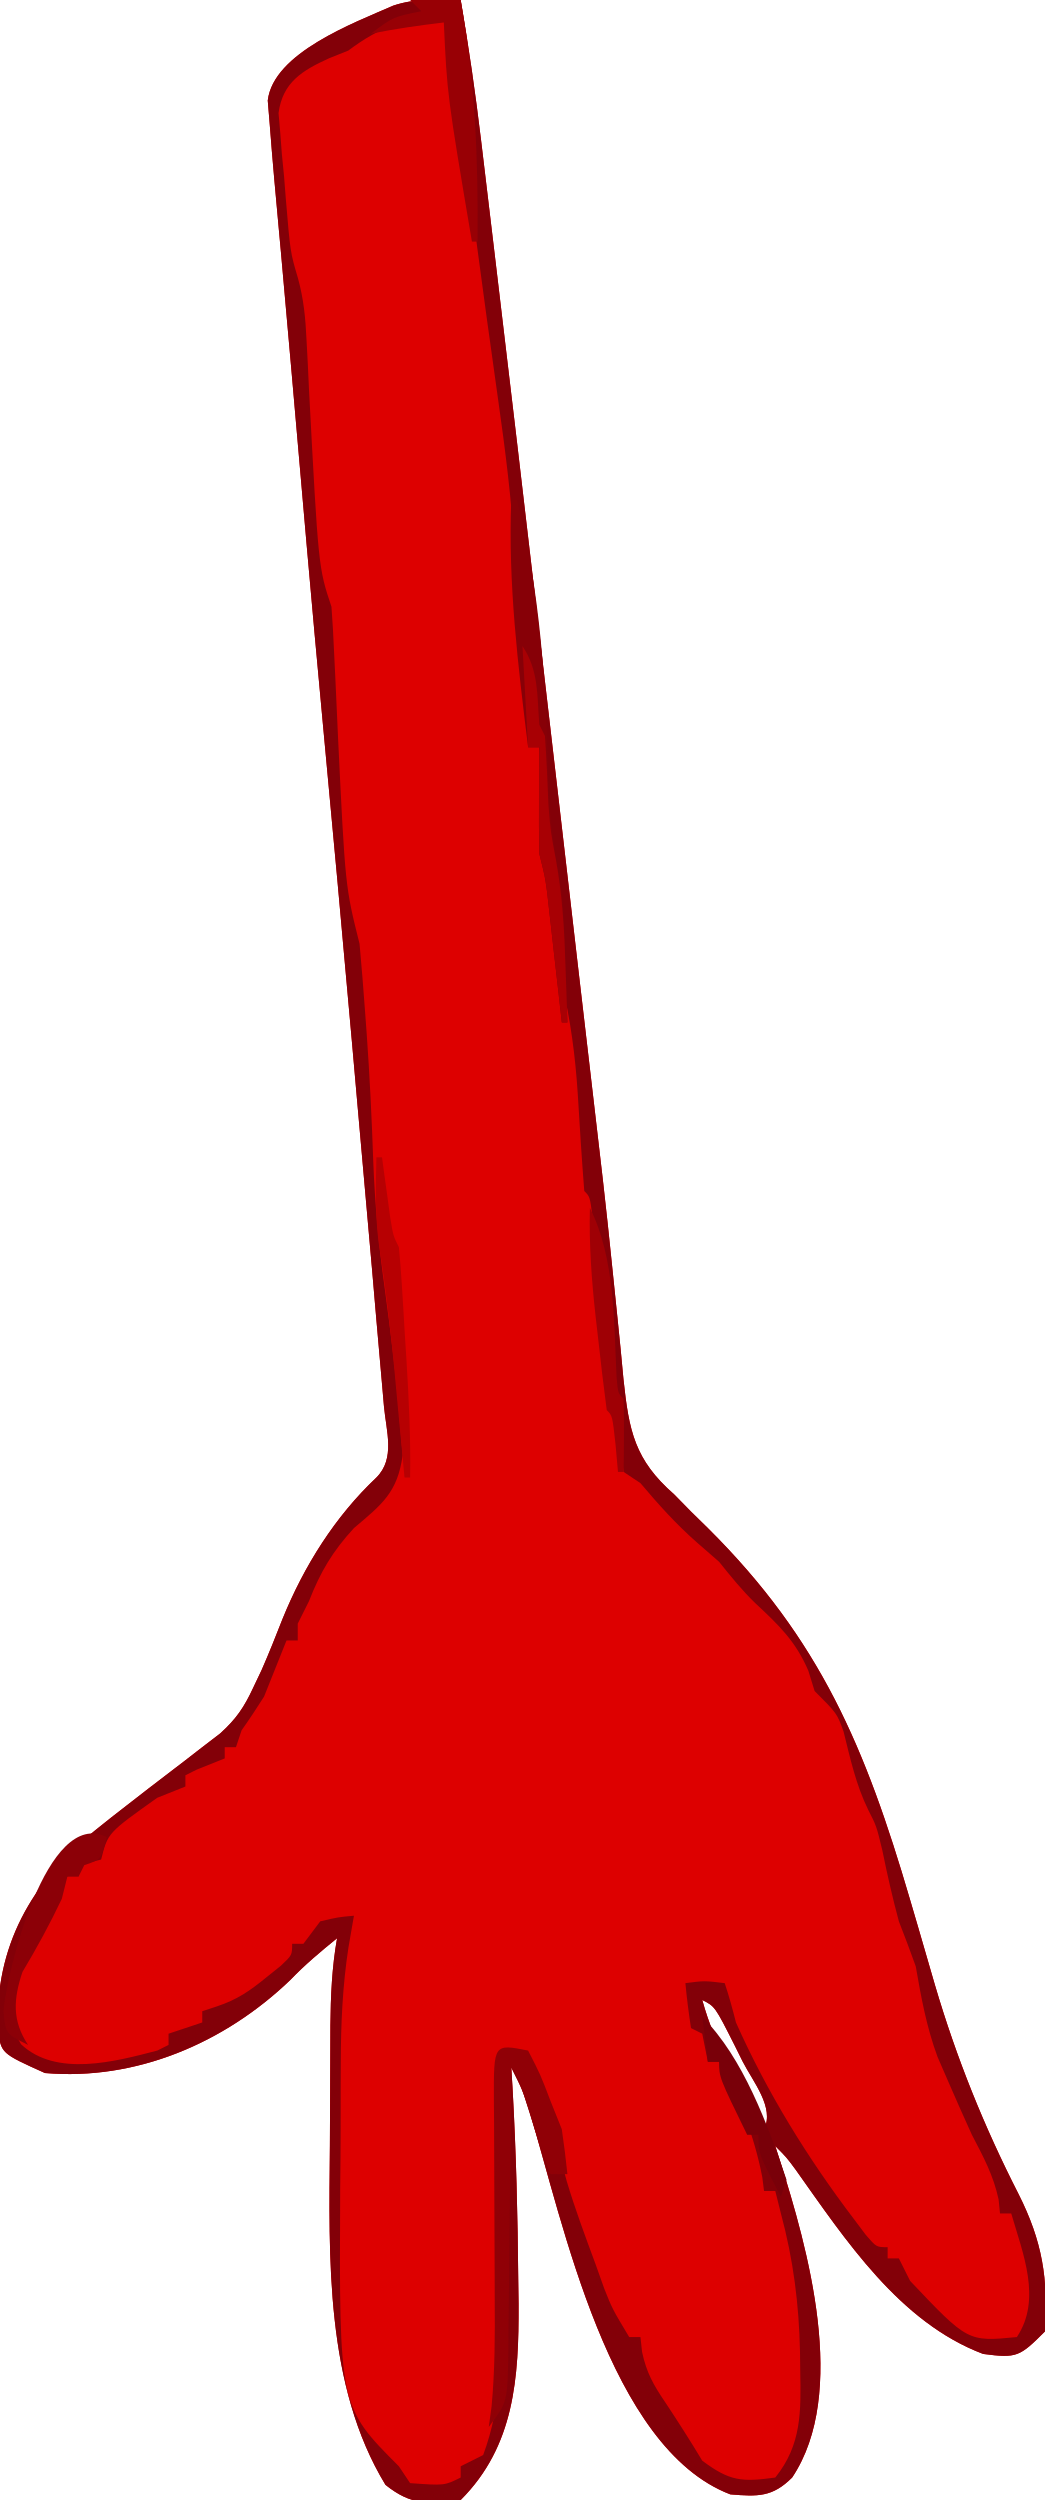
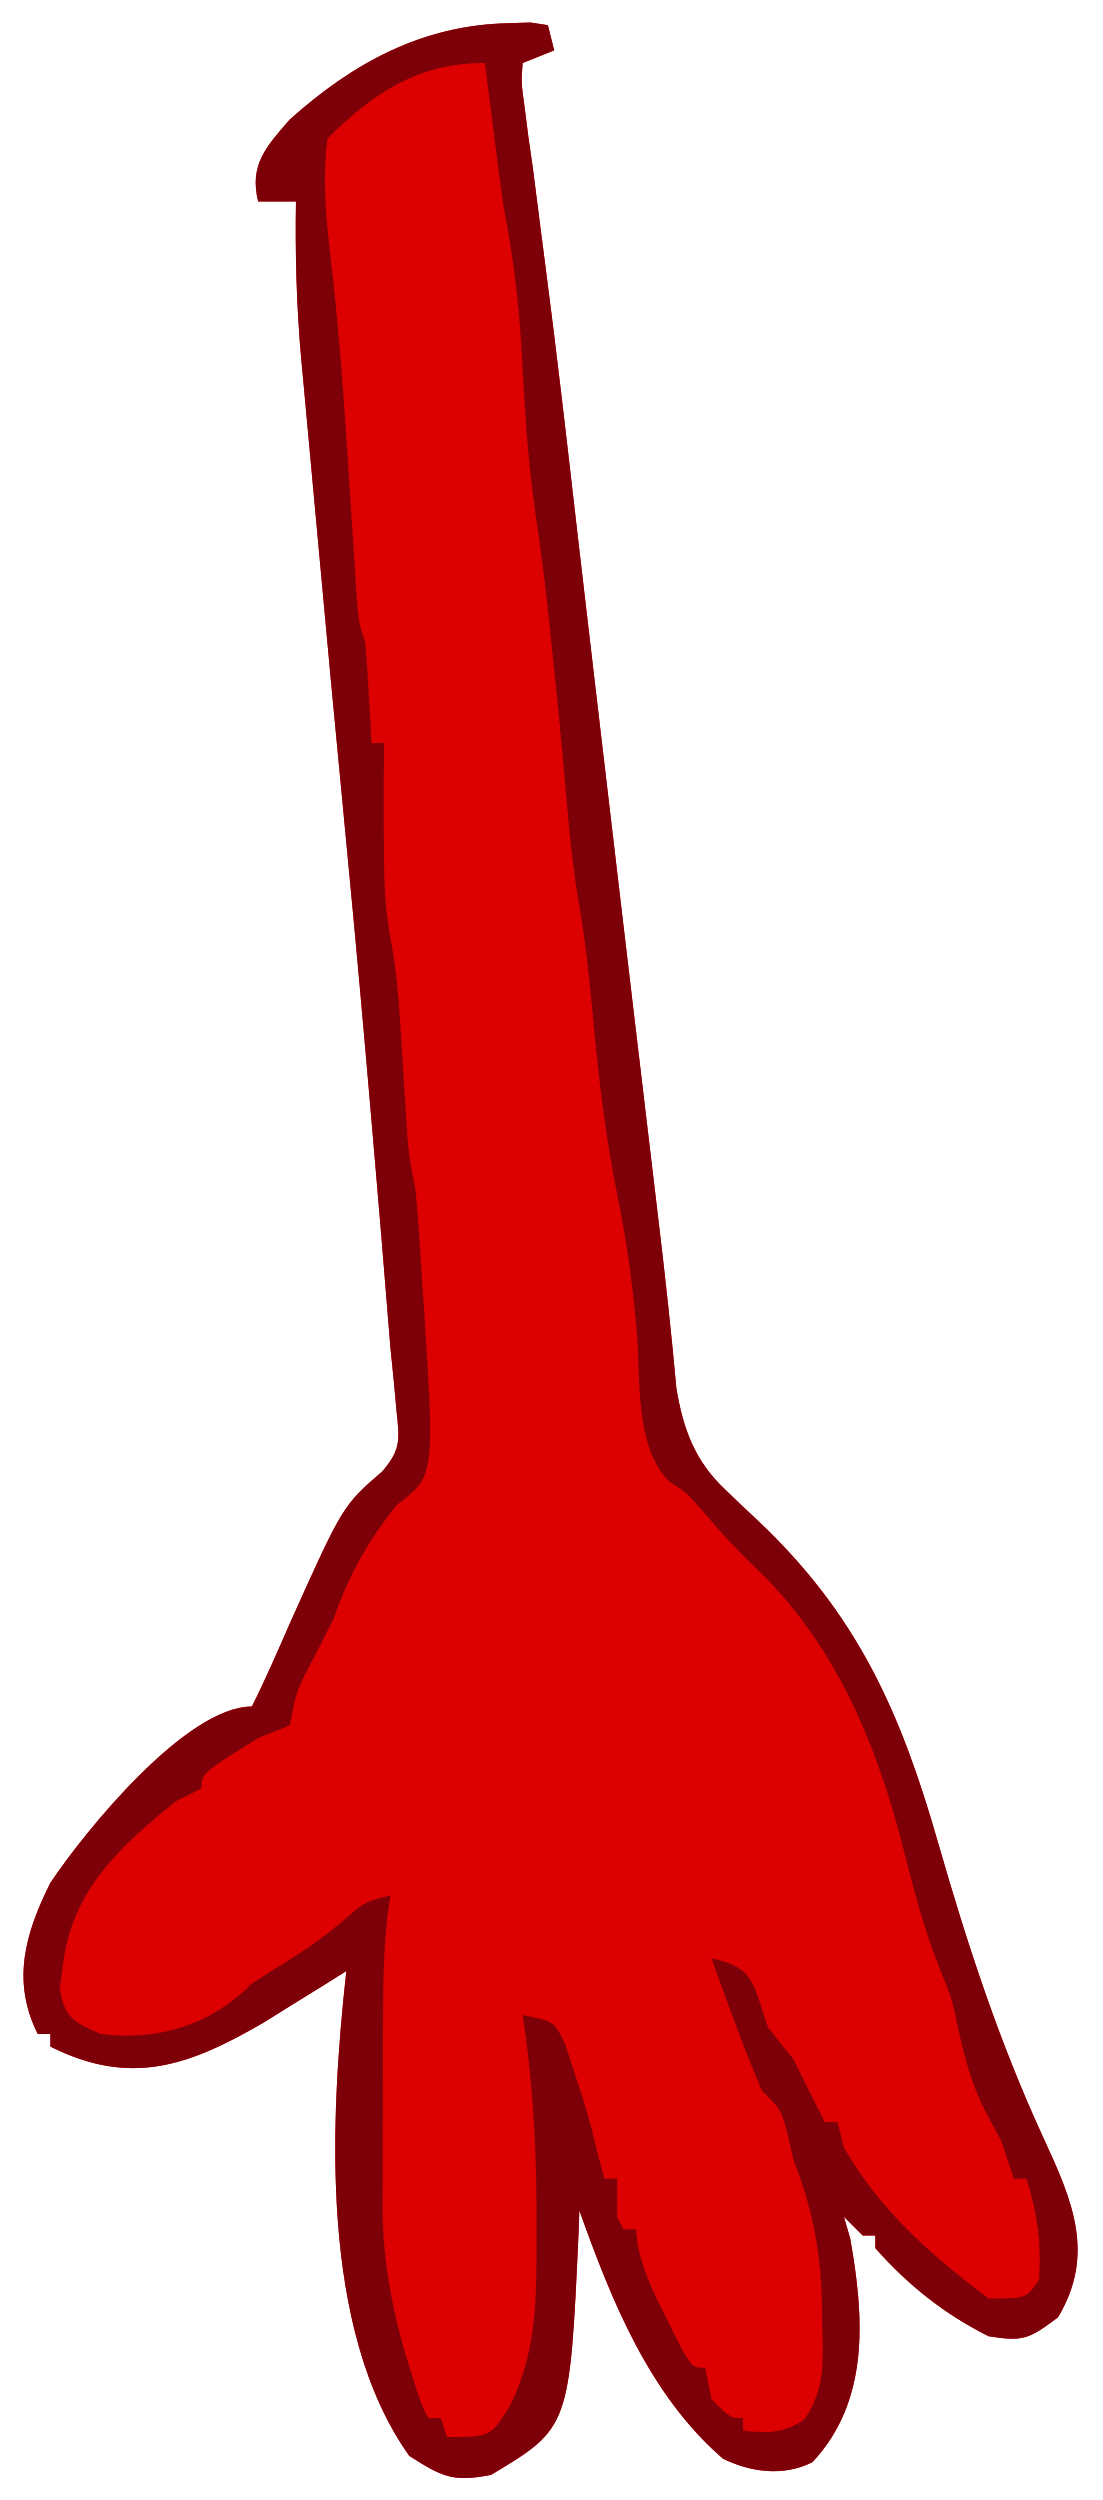
- <svg xmlns="http://www.w3.org/2000/svg" viewBox="0 0 186 445">
-   <path d="M0 0 C1.44 8.33 2.64 16.65 3.64 25.04 C3.79 26.34 3.95 27.64 4.11 28.97 C4.64 33.38 5.16 37.78 5.69 42.19 C5.87 43.74 6.06 45.29 6.25 46.89 C11.33 89.35 16.24 131.83 21.15 174.31 C21.92 180.91 22.69 187.51 23.46 194.11 C24.71 204.68 25.95 215.26 27.01 225.85 C27.31 228.86 27.62 231.87 27.94 234.88 C28.31 238.43 28.66 241.99 28.98 245.54 C29.96 254.72 30.96 259.84 38 266 C39.01 267.03 40.02 268.06 41.06 269.12 C42.03 270.07 43 271.02 44 272 C64.07 291.94 72.08 311.17 79.96 338.04 C80.46 339.71 80.95 341.39 81.45 343.11 C82.44 346.5 83.43 349.9 84.41 353.3 C88.25 366.33 93.14 378.47 99.31 390.56 C103.54 398.96 104.61 405.61 104 415 C99.5 419.5 99 419.8 93 419 C78.12 413.39 68.48 398.68 59.63 386.21 C58 384 58 384 56 382 C56.27 382.82 56.53 383.64 56.8 384.49 C61.78 400.21 69.06 425.92 59 441 C55.49 444.51 52.89 444.4 48 444 C26.36 435.74 18.25 395.54 12.26 375.88 C11 372 11 372 9 368 C9.07 369.13 9.14 370.27 9.22 371.43 C9.87 382.93 10.16 394.42 10.25 405.94 C10.27 407.31 10.29 408.68 10.31 410.1 C10.36 423.2 9.62 435.38 0 445 C-5.76 445.75 -8.75 446 -13.38 442.31 C-24.12 424.65 -23.46 401.89 -23.28 381.88 C-23.25 378.21 -23.24 374.55 -23.23 370.88 C-23.23 368.53 -23.21 366.18 -23.2 363.83 C-23.2 363.29 -23.2 363.29 -23.19 360.54 C-23.14 355.27 -22.92 350.19 -22 345 C-24.91 347.37 -27.72 349.71 -30.32 352.43 C-42.06 363.7 -57.83 370.4 -74 369 C-81.81 365.49 -81.81 365.49 -82.34 361.33 C-83 346.66 -76.39 334.85 -65 325.75 C-64.05 324.99 -63.09 324.22 -62.11 323.44 C-57.78 320.05 -53.42 316.69 -49.04 313.36 C-48.04 312.58 -47.03 311.8 -46 311 C-45.47 310.6 -45.47 310.6 -42.8 308.55 C-39.93 305.94 -38.57 303.93 -36.94 300.44 C-36.44 299.38 -35.94 298.33 -35.42 297.24 C-34.1 294.23 -32.89 291.19 -31.69 288.12 C-27.86 278.72 -22.39 269.98 -15 263 C-11.6 259.6 -13.25 254.78 -13.66 250.28 C-13.76 249.13 -13.86 247.99 -13.96 246.82 C-14.29 242.88 -14.65 238.94 -15 235 C-15.26 232.05 -15.51 229.1 -15.76 226.15 C-16.62 216.29 -17.5 206.42 -18.38 196.56 C-18.69 193 -19.01 189.44 -19.32 185.88 C-21.03 166.69 -22.77 147.49 -24.58 128.31 C-26.53 107.51 -28.32 86.71 -30.13 65.9 C-30.74 58.95 -31.36 52.01 -31.98 45.06 C-32.13 43.48 -32.27 41.9 -32.42 40.27 C-32.67 37.45 -32.93 34.63 -33.19 31.8 C-33.48 28.54 -33.75 25.27 -34 22 C-34.11 20.64 -34.22 19.29 -34.34 17.89 C-33.34 9.4 -19.04 4.1 -12 1 C-7.96 -0.35 -4.23 -0.06 0 0 Z M43 356 C45.34 364.47 49.52 371.53 54 379 C55.92 375.16 52.03 370.55 50.19 366.94 C49.72 366 49.26 365.06 48.78 364.1 C45.26 357.13 45.26 357.13 43 356 Z " fill="#DD0000" transform="translate(82,0)" />
-   <path d="M0 0 C1.44 8.33 2.64 16.65 3.64 25.04 C3.79 26.34 3.95 27.64 4.11 28.97 C4.64 33.38 5.16 37.78 5.69 42.19 C5.87 43.74 6.06 45.29 6.25 46.89 C11.33 89.35 16.24 131.83 21.15 174.31 C21.92 180.91 22.69 187.51 23.46 194.11 C24.71 204.68 25.95 215.26 27.01 225.85 C27.31 228.86 27.62 231.87 27.94 234.88 C28.31 238.43 28.66 241.99 28.98 245.54 C29.96 254.72 30.96 259.84 38 266 C39.01 267.03 40.02 268.06 41.06 269.12 C42.03 270.07 43 271.02 44 272 C64.07 291.94 72.08 311.17 79.96 338.04 C80.46 339.71 80.95 341.39 81.45 343.11 C82.44 346.5 83.43 349.9 84.41 353.3 C88.25 366.33 93.14 378.47 99.31 390.56 C103.54 398.96 104.61 405.61 104 415 C99.5 419.5 99 419.8 93 419 C78.12 413.39 68.48 398.68 59.63 386.21 C58 384 58 384 56 382 C56.27 382.82 56.53 383.64 56.8 384.49 C61.78 400.21 69.06 425.92 59 441 C55.49 444.51 52.89 444.4 48 444 C26.36 435.74 18.25 395.54 12.26 375.88 C11 372 11 372 9 368 C9.07 369.13 9.14 370.27 9.22 371.43 C9.87 382.93 10.16 394.42 10.25 405.94 C10.27 407.31 10.29 408.68 10.31 410.1 C10.36 423.2 9.62 435.38 0 445 C-5.76 445.75 -8.75 446 -13.38 442.31 C-24.12 424.65 -23.46 401.89 -23.28 381.88 C-23.25 378.21 -23.24 374.55 -23.23 370.88 C-23.23 368.53 -23.21 366.18 -23.2 363.83 C-23.2 363.29 -23.2 363.29 -23.19 360.54 C-23.14 355.27 -22.92 350.19 -22 345 C-24.91 347.37 -27.72 349.71 -30.32 352.43 C-42.06 363.7 -57.83 370.4 -74 369 C-81.81 365.49 -81.81 365.49 -82.34 361.33 C-83 346.66 -76.39 334.85 -65 325.75 C-64.05 324.99 -63.09 324.22 -62.11 323.44 C-57.78 320.05 -53.42 316.69 -49.04 313.36 C-48.04 312.58 -47.03 311.8 -46 311 C-45.47 310.6 -45.47 310.6 -42.8 308.55 C-39.93 305.94 -38.57 303.93 -36.94 300.44 C-36.44 299.38 -35.94 298.33 -35.42 297.24 C-34.1 294.23 -32.89 291.19 -31.69 288.12 C-27.86 278.72 -22.39 269.98 -15 263 C-11.6 259.6 -13.25 254.78 -13.66 250.28 C-13.76 249.13 -13.86 247.99 -13.96 246.82 C-14.29 242.88 -14.65 238.94 -15 235 C-15.26 232.05 -15.51 229.1 -15.76 226.15 C-16.62 216.29 -17.5 206.42 -18.38 196.56 C-18.69 193 -19.01 189.44 -19.32 185.88 C-21.03 166.69 -22.77 147.49 -24.58 128.31 C-26.53 107.51 -28.32 86.71 -30.13 65.9 C-30.74 58.95 -31.36 52.01 -31.98 45.06 C-32.13 43.48 -32.27 41.9 -32.42 40.27 C-32.67 37.45 -32.93 34.63 -33.19 31.8 C-33.48 28.54 -33.75 25.27 -34 22 C-34.11 20.64 -34.22 19.29 -34.34 17.89 C-33.34 9.4 -19.04 4.1 -12 1 C-7.96 -0.35 -4.23 -0.06 0 0 Z M-20 9 C-21.13 9.45 -22.27 9.91 -23.44 10.38 C-28.21 12.55 -31.69 14.66 -32.42 20.12 C-32.37 20.69 -32.37 20.69 -32.12 23.59 C-32.02 24.85 -31.93 26.11 -31.83 27.41 C-31.7 28.72 -31.57 30.03 -31.44 31.38 C-31.34 32.68 -31.24 33.98 -31.13 35.32 C-30.33 44.89 -30.33 44.89 -28.98 49.46 C-27.94 53.23 -27.62 56.59 -27.44 60.49 C-27.36 61.91 -27.29 63.33 -27.21 64.79 C-27.14 66.29 -27.07 67.78 -27 69.31 C-25.32 101.04 -25.32 101.04 -23 108 C-22.8 110.65 -22.65 113.31 -22.54 115.97 C-22.46 117.6 -22.38 119.22 -22.3 120.89 C-22.14 124.28 -21.99 127.67 -21.84 131.06 C-20.55 157.81 -20.55 157.81 -18 168 C-17.63 172.1 -17.29 176.2 -17 180.31 C-16.91 181.52 -16.82 182.73 -16.73 183.97 C-16.19 191.56 -15.82 199.14 -15.56 206.75 C-15.27 214.43 -14.57 221.89 -13.5 229.5 C-12.42 237.47 -11.42 245.42 -10.81 253.44 C-10.65 255.27 -10.5 257.11 -10.33 259 C-11.22 265.65 -13.98 267.75 -19 272 C-22.79 276.12 -24.97 279.79 -27 285 C-27.66 286.32 -28.32 287.64 -29 289 C-29 289.99 -29 290.98 -29 292 C-29.66 292 -30.32 292 -31 292 C-32.35 295.33 -33.68 298.66 -35 302 C-36.29 304.03 -37.61 306.04 -39 308 C-39.33 308.99 -39.66 309.98 -40 311 C-40.66 311 -41.32 311 -42 311 C-42 311.66 -42 312.32 -42 313 C-43.65 313.66 -45.3 314.32 -47 315 C-47.66 315.33 -48.32 315.66 -49 316 C-49 316.66 -49 317.32 -49 318 C-50.65 318.66 -52.3 319.32 -54 320 C-62.82 326.26 -62.82 326.26 -64 331 C-65.32 331.33 -66.64 331.66 -68 332 C-68 332.66 -68 333.32 -68 334 C-68.66 334 -69.32 334 -70 334 C-71.4 336.45 -71.4 336.45 -72.94 339.69 C-74.82 343.62 -76.75 347.25 -79 351 C-80.6 355.79 -80.93 359.48 -78.25 363.88 C-71.99 369.78 -61.49 366.96 -54 365 C-53.34 364.67 -52.68 364.34 -52 364 C-52 363.34 -52 362.68 -52 362 C-50 361.33 -48 360.67 -46 360 C-46 359.34 -46 358.68 -46 358 C-45.56 357.86 -45.56 357.86 -43.34 357.12 C-39.74 355.91 -37.55 354.39 -34.62 352 C-33.75 351.3 -32.88 350.6 -31.98 349.88 C-30 348 -30 348 -30 346 C-29.34 346 -28.68 346 -28 346 C-27.01 344.68 -26.02 343.36 -25 342 C-21.81 341.25 -21.81 341.25 -19 341 C-19.32 342.87 -19.65 344.75 -19.98 346.68 C-21.03 353.52 -21.32 360.19 -21.34 367.11 C-21.34 368.31 -21.35 369.51 -21.36 370.75 C-21.37 373.28 -21.37 375.81 -21.37 378.34 C-21.37 382.16 -21.41 385.98 -21.45 389.79 C-21.63 428.37 -21.63 428.37 -11 439 C-10.67 439.5 -10.67 439.5 -9 442 C-2.88 442.44 -2.88 442.44 0 441 C0 440.34 0 439.68 0 439 C1.32 438.34 2.64 437.68 4 437 C7.35 428.07 7.41 418.36 7.29 408.95 C7.29 407.68 7.28 406.41 7.28 405.1 C7.26 401.11 7.23 397.12 7.19 393.12 C7.17 390.39 7.16 387.66 7.15 384.93 C7.11 378.29 7.06 371.64 7 365 C12 366 12 366 13.29 368.48 C13.59 369.52 13.88 370.55 14.19 371.62 C14.51 372.71 14.83 373.8 15.16 374.93 C15.44 375.94 15.71 376.95 16 378 C16.37 379.26 16.74 380.52 17.12 381.81 C17.71 383.96 18.3 386.1 18.88 388.25 C20.37 393.25 22.19 398.11 24 403 C24.52 404.44 25.03 405.89 25.56 407.38 C27 411 27 411 30 416 C30.66 416 31.32 416 32 416 C32.1 416.88 32.19 417.75 32.29 418.65 C33.07 422.31 34.29 424.48 36.38 427.56 C38.67 431.01 40.86 434.44 43 438 C47.88 441.66 50.03 441.83 56 441 C60.71 435.17 60.58 429.17 60.44 422 C60.43 420.89 60.42 419.79 60.4 418.65 C60.23 410.19 59.21 402.18 57 394 C56.67 392.68 56.34 391.36 56 390 C55.34 390 54.68 390 54 390 C53.9 389.2 53.79 388.39 53.69 387.56 C52.27 380.23 49.66 373.5 46 367 C45.34 367 44.68 367 44 367 C43.67 365.35 43.34 363.7 43 362 C42.34 361.67 41.68 361.34 41 361 C40.59 358.34 40.25 355.68 40 353 C43.38 352.56 43.38 352.56 47 353 C47.76 355.3 48.41 357.65 49 360 C54.6 372.55 61.71 384.07 70 395 C70.7 395.93 71.4 396.86 72.12 397.82 C74 400 74 400 76 400 C76 400.66 76 401.32 76 402 C76.66 402 77.32 402 78 402 C78.66 403.32 79.32 404.64 80 406 C90.27 416.84 90.27 416.84 99 416 C103.47 409.3 100.09 401.16 98 394 C97.34 394 96.68 394 96 394 C95.92 393.18 95.84 392.35 95.75 391.5 C94.83 387.21 93.03 383.89 91 380 C89.64 377.01 88.3 374.01 87 371 C86.3 369.39 85.6 367.78 84.88 366.12 C82.91 360.76 81.98 355.62 81 350 C80.04 347.32 79.04 344.65 78 342 C76.87 337.81 75.92 333.63 75.06 329.38 C74 325 74 325 72.55 322.17 C70.36 317.7 69.36 313.06 68.16 308.24 C67 305 67 305 63 301 C62.63 299.8 62.26 298.61 61.88 297.38 C59.62 292.12 56.61 289.25 52.47 285.39 C50.07 283.07 48.09 280.61 46 278 C44.72 276.89 43.44 275.77 42.12 274.62 C38.34 271.3 35.24 267.84 32 264 C31.01 263.34 30.02 262.68 29 262 C28.59 258.68 28.25 255.34 28 252 C27.67 251.67 27.34 251.34 27 251 C26.64 248.21 26.34 245.42 26.06 242.62 C25.89 240.92 25.72 239.21 25.54 237.45 C25.18 233.82 24.82 230.18 24.46 226.55 C24.29 224.84 24.12 223.13 23.94 221.38 C23.78 219.79 23.63 218.21 23.46 216.59 C23 213 23 213 22 212 C21.55 206.23 21.18 200.47 20.84 194.7 C20.4 187.92 19.57 181.63 18 175 C17.6 171.73 17.25 168.46 16.94 165.19 C16.1 156.4 16.1 156.4 15 152 C14.77 148.75 14.59 145.5 14.44 142.25 C14.35 140.52 14.27 138.8 14.18 137.02 C14.12 135.69 14.06 134.37 14 133 C13.34 133 12.68 133 12 133 C12.04 131.7 12.08 130.4 12.12 129.06 C12.13 122.98 11.35 117.05 10.54 111.03 C10.07 106.69 9.8 102.4 9.58 98.05 C9.08 89.06 7.96 80.22 6.69 71.31 C6.24 68.08 5.79 64.85 5.34 61.62 C5.12 60.01 4.89 58.41 4.66 56.76 C3.48 48.23 2.37 39.68 1.26 31.14 C0.67 26.7 0.09 22.35 -1 18 C-1.19 14.34 -1.32 10.68 -1.43 7.02 C-1.62 6.02 -1.8 5.03 -2 4 C-8.83 2.29 -14.51 4.89 -20 9 Z M43 356 C45.34 364.47 49.52 371.53 54 379 C55.92 375.16 52.03 370.55 50.19 366.94 C49.72 366 49.26 365.06 48.78 364.1 C45.26 357.13 45.26 357.13 43 356 Z " fill="#830008" transform="translate(82,0)" />
-   <path d="M0 0 C0.33 0 0.66 0 1 0 C5.19 16.25 6.21 32.99 6.57 49.7 C6.76 56.66 7.74 63.14 9 70 C9.35 74.06 9.5 78.12 9.62 82.19 C9.66 83.23 9.7 84.28 9.74 85.36 C9.84 87.91 9.92 90.45 10 93 C9.67 93 9.34 93 9 93 C8.8 91.17 8.59 89.34 8.38 87.45 C8.11 85.05 7.83 82.65 7.56 80.25 C7.43 79.04 7.29 77.84 7.15 76.59 C7.02 75.43 6.89 74.27 6.75 73.08 C6.69 72.54 6.69 72.54 6.39 69.84 C6 67 6 67 5 63 C4.93 59.75 4.92 56.5 4.94 53.25 C4.95 51.52 4.96 49.8 4.96 48.02 C4.98 46.69 4.99 45.37 5 44 C4.34 44 3.68 44 3 44 C1.18 29.3 -0.57 14.85 0 0 Z " fill="#870007" transform="translate(91,89)" />
-   <path d="M0 0 C2.19 4.25 2.19 4.25 4 9 C4.66 10.65 5.32 12.3 6 14 C6.39 16.66 6.73 19.33 7 22 C6.01 22 5.02 22 4 22 C2.43 18.1 2.43 18.1 0.88 13.06 C-1.94 4.06 -1.94 4.06 -3 3 C-3.01 4.8 -3.03 6.59 -3.04 8.44 C-3.1 15.1 -3.18 21.76 -3.26 28.42 C-3.3 31.3 -3.32 34.18 -3.35 37.06 C-3.38 41.2 -3.43 45.34 -3.49 49.48 C-3.49 50.78 -3.5 52.07 -3.51 53.4 C-3.66 62.54 -3.66 62.54 -7 67 C-6.84 65.79 -6.67 64.59 -6.5 63.35 C-5.91 57.03 -5.89 50.81 -5.94 44.47 C-5.94 43.2 -5.95 41.92 -5.95 40.61 C-5.96 36.58 -5.98 32.54 -6 28.5 C-6.03 23.16 -6.05 17.81 -6.06 12.47 C-6.07 11.23 -6.08 10 -6.09 8.73 C-6.12 -1.22 -6.12 -1.22 0 0 Z " fill="#900006" transform="translate(94,365)" />
-   <path d="M0 0 C2.97 0 5.94 0 9 0 C11.58 14.44 12.14 28.34 12 43 C11.67 43 11.34 43 11 43 C6.59 16.88 6.59 16.88 6 4 C1.61 4.52 -2.66 5.13 -7 6 C-3 3 -3 3 2 2 C1.34 1.34 0.68 0.68 0 0 Z " fill="#980005" transform="translate(73,0)" />
-   <path d="M0 0 C-1 4 -1 4 -4 5 C-4.33 5.66 -4.66 6.32 -5 7 C-5.66 7 -6.32 7 -7 7 C-7.33 8.32 -7.66 9.64 -8 11 C-10.14 15.5 -12.44 19.73 -15 24 C-16.62 28.85 -16.87 32.69 -14 37 C-18 35 -18 35 -18.38 31 C-17.89 24.47 -10.75 -5.37 0 0 Z " fill="#8C0007" transform="translate(19,327)" />
-   <path d="M0 0 C2.94 4.4 2.58 8.8 3 14 C3.33 14.66 3.66 15.32 4 16 C4.29 20.09 4.45 24.18 4.62 28.28 C5 33 5 33 6 38.3 C7.06 44.32 7.44 50.1 7.62 56.19 C7.66 57.23 7.7 58.28 7.74 59.36 C7.84 61.91 7.92 64.45 8 67 C7.67 67 7.34 67 7 67 C6.8 65.17 6.59 63.34 6.38 61.45 C6.11 59.05 5.83 56.65 5.56 54.25 C5.43 53.04 5.29 51.84 5.15 50.59 C5.02 49.43 4.89 48.27 4.75 47.08 C4.63 46.01 4.51 44.94 4.39 43.84 C4 41 4 41 3 37 C2.93 33.75 2.92 30.5 2.94 27.25 C2.95 25.52 2.96 23.8 2.96 22.02 C2.98 20.69 2.99 19.37 3 18 C2.34 18 1.68 18 1 18 C0.67 12.06 0.34 6.12 0 0 Z " fill="#A80004" transform="translate(93,115)" />
-   <path d="M0 0 C0.33 0 0.66 0 1 0 C1.13 0.99 1.27 1.97 1.4 2.99 C1.58 4.27 1.76 5.55 1.94 6.88 C2.11 8.15 2.29 9.43 2.46 10.74 C3 14 3 14 4 16 C4.23 18.29 4.39 20.58 4.54 22.88 C4.62 24.28 4.71 25.67 4.8 27.11 C4.89 28.58 4.97 30.05 5.06 31.56 C5.15 33 5.24 34.45 5.34 35.93 C5.77 42.97 6.12 49.95 6 57 C5.67 57 5.34 57 5 57 C4.92 56.13 4.84 55.27 4.76 54.38 C4.38 50.38 4 46.38 3.62 42.38 C3.5 41.01 3.37 39.65 3.24 38.25 C2.51 30.51 1.61 22.84 0.39 15.16 C-0.24 10.08 -0.12 5.11 0 0 Z " fill="#B70002" transform="translate(67,206)" />
-   <path d="M0 0 C7.33 7.33 11.65 19.24 15 29 C14.67 29.99 14.34 30.98 14 32 C10 24.38 10 24.38 10 21 C9.34 21 8.68 21 8 21 C3 10.76 3 10.76 3 8 C2.34 8 1.68 8 1 8 C0.67 5.36 0.34 2.72 0 0 Z " fill="#790009" transform="translate(125,359)" />
-   <path d="M0 0 C4.51 9.03 4.25 20.18 4.75 30.11 C5 33 5 33 6 34 C6.07 36.19 6.08 38.38 6.06 40.56 C6.05 41.76 6.04 42.96 6.04 44.19 C6.02 45.12 6.01 46.05 6 47 C5.67 47 5.34 47 5 47 C4.86 45.37 4.71 43.74 4.56 42.06 C4 37 4 37 3 36 C2.43 31.67 1.91 27.34 1.44 23 C1.3 21.79 1.16 20.58 1.02 19.34 C0.3 12.86 -0.16 6.53 0 0 Z " fill="#9F0005" transform="translate(105,215)" />
+ <svg xmlns="http://www.w3.org/2000/svg" viewBox="0 0 175 397">
+   <path d="M0 0 C1.15 -0.04 2.3 -0.07 3.48 -0.11 C3.94 -0.04 3.94 -0.04 6.25 0.31 C6.41 0.97 6.41 0.97 7.25 4.31 C5.6 4.97 3.95 5.63 2.25 6.31 C2 9.26 2 9.26 2.54 13.21 C2.73 14.74 2.93 16.27 3.13 17.86 C3.38 19.59 3.62 21.33 3.88 23.12 C4.25 26.02 4.62 28.92 4.99 31.82 C5.27 33.98 5.55 36.15 5.83 38.32 C7.69 52.48 9.3 66.67 10.93 80.86 C11.89 89.14 12.86 97.42 13.83 105.7 C14.03 107.38 14.23 109.06 14.43 110.8 C17.04 133.07 19.68 155.34 22.33 177.62 C22.42 178.37 22.42 178.37 22.88 182.21 C23.22 185.11 23.57 188.01 23.91 190.91 C24.94 199.53 25.88 208.15 26.66 216.8 C27.75 223.31 29.61 228.35 34.45 232.9 C35.27 233.68 36.09 234.47 36.93 235.28 C37.78 236.08 38.62 236.87 39.5 237.69 C55.39 252.67 62.28 268.15 68.25 289.06 C72.89 305.2 78 320.81 85.06 336.06 C89.58 345.84 93.22 354.36 87.25 364.31 C82.67 367.74 81.77 368.19 76.25 367.31 C69.24 363.81 63.44 359.19 58.25 353.31 C58.25 352.65 58.25 351.99 58.25 351.31 C57.59 351.31 56.93 351.31 56.25 351.31 C55.26 350.32 54.27 349.33 53.25 348.31 C53.58 349.45 53.91 350.58 54.25 351.75 C56.48 364.16 57.42 377.55 48.25 387.31 C43.67 389.6 38.51 388.93 34.06 386.75 C22.32 376.58 16.36 361.64 11.25 347.31 C11.21 348.38 11.18 349.44 11.14 350.54 C9.72 381.83 9.72 381.83 -2.75 389.31 C-8.86 390.54 -10.57 389.6 -15.75 386.31 C-30.1 366.14 -28.33 332.73 -25.75 309.31 C-26.94 310.06 -28.14 310.81 -29.37 311.58 C-30.96 312.56 -32.55 313.55 -34.19 314.56 C-35.75 315.54 -37.32 316.51 -38.93 317.52 C-50.77 324.39 -59.98 327.7 -72.75 321.31 C-72.75 320.65 -72.75 319.99 -72.75 319.31 C-73.41 319.31 -74.07 319.31 -74.75 319.31 C-78.94 310.94 -76.77 303.36 -72.75 295.31 C-67.26 287.1 -51.21 267.31 -40.75 267.31 C-38.52 262.86 -36.56 258.31 -34.56 253.75 C-26.31 235.4 -26.31 235.4 -20.04 229.97 C-16.99 226.43 -17.32 224.84 -17.79 220.25 C-17.86 219.49 -17.86 219.49 -18.21 215.66 C-18.39 213.89 -18.57 212.13 -18.75 210.31 C-18.92 208.23 -19.09 206.15 -19.26 204.07 C-19.83 196.84 -20.44 189.61 -21.06 182.38 C-21.12 181.72 -21.12 181.72 -21.4 178.41 C-22.75 162.54 -24.15 146.67 -25.69 130.81 C-27.37 113.42 -29 96.02 -30.58 78.62 C-30.86 75.61 -31.14 72.6 -31.41 69.6 C-31.81 65.35 -32.19 61.11 -32.58 56.86 C-32.7 55.6 -32.82 54.34 -32.94 53.04 C-33.67 44.78 -33.88 36.61 -33.75 28.31 C-35.73 28.31 -37.71 28.31 -39.75 28.31 C-41.2 22.5 -38.45 19.57 -34.75 15.31 C-24.71 6.31 -13.7 0.29 0 0 Z " fill="#DC0000" transform="translate(80.75,3.6875)" />
+   <path d="M0 0 C1.15 -0.04 2.3 -0.07 3.48 -0.11 C3.94 -0.04 3.94 -0.04 6.25 0.31 C6.41 0.97 6.41 0.97 7.25 4.31 C5.6 4.97 3.95 5.63 2.25 6.31 C2 9.26 2 9.26 2.54 13.21 C2.73 14.74 2.93 16.27 3.13 17.86 C3.38 19.59 3.62 21.33 3.88 23.12 C4.25 26.02 4.62 28.92 4.99 31.82 C5.27 33.98 5.55 36.15 5.83 38.32 C7.69 52.48 9.3 66.67 10.93 80.86 C11.89 89.14 12.86 97.42 13.83 105.7 C14.03 107.38 14.23 109.06 14.43 110.8 C17.04 133.07 19.68 155.34 22.33 177.62 C22.42 178.37 22.42 178.37 22.88 182.21 C23.22 185.11 23.57 188.01 23.91 190.91 C24.94 199.53 25.88 208.15 26.66 216.8 C27.75 223.31 29.61 228.35 34.45 232.9 C35.27 233.68 36.09 234.47 36.93 235.28 C37.78 236.08 38.62 236.87 39.5 237.69 C55.39 252.67 62.28 268.15 68.25 289.06 C72.89 305.2 78 320.81 85.06 336.06 C89.58 345.84 93.22 354.36 87.25 364.31 C82.67 367.74 81.77 368.19 76.25 367.31 C69.24 363.81 63.44 359.19 58.25 353.31 C58.25 352.65 58.25 351.99 58.25 351.31 C57.59 351.31 56.93 351.31 56.25 351.31 C55.26 350.32 54.27 349.33 53.25 348.31 C53.58 349.45 53.91 350.58 54.25 351.75 C56.48 364.16 57.42 377.55 48.25 387.31 C43.67 389.6 38.51 388.93 34.06 386.75 C22.32 376.58 16.36 361.64 11.25 347.31 C11.21 348.38 11.18 349.44 11.14 350.54 C9.72 381.83 9.72 381.83 -2.75 389.31 C-8.86 390.54 -10.57 389.6 -15.75 386.31 C-30.1 366.14 -28.33 332.73 -25.75 309.31 C-26.94 310.06 -28.14 310.81 -29.37 311.58 C-30.96 312.56 -32.55 313.55 -34.19 314.56 C-35.75 315.54 -37.32 316.51 -38.93 317.52 C-50.77 324.39 -59.98 327.7 -72.75 321.31 C-72.75 320.65 -72.75 319.99 -72.75 319.31 C-73.41 319.31 -74.07 319.31 -74.75 319.31 C-78.94 310.94 -76.77 303.36 -72.75 295.31 C-67.26 287.1 -51.21 267.31 -40.75 267.31 C-38.52 262.86 -36.56 258.31 -34.56 253.75 C-26.31 235.4 -26.31 235.4 -20.04 229.97 C-16.99 226.43 -17.32 224.84 -17.79 220.25 C-17.86 219.49 -17.86 219.49 -18.21 215.66 C-18.39 213.89 -18.57 212.13 -18.75 210.31 C-18.92 208.23 -19.09 206.15 -19.26 204.07 C-19.83 196.84 -20.44 189.61 -21.06 182.38 C-21.12 181.72 -21.12 181.72 -21.4 178.41 C-22.75 162.54 -24.15 146.67 -25.69 130.81 C-27.37 113.42 -29 96.02 -30.58 78.62 C-30.86 75.61 -31.14 72.6 -31.41 69.6 C-31.81 65.35 -32.19 61.11 -32.58 56.86 C-32.7 55.6 -32.82 54.34 -32.94 53.04 C-33.67 44.78 -33.88 36.61 -33.75 28.31 C-35.73 28.31 -37.71 28.31 -39.75 28.31 C-41.2 22.5 -38.45 19.57 -34.75 15.31 C-24.71 6.31 -13.7 0.29 0 0 Z M-28.75 18.31 C-29.75 25.74 -28.68 33.47 -27.83 40.88 C-26.52 53 -25.76 65.16 -25 77.33 C-24.81 80.24 -24.62 83.15 -24.43 86.06 C-24.33 87.77 -24.22 89.48 -24.11 91.23 C-23.75 95.31 -23.75 95.31 -22.75 98.31 C-22.52 101.04 -22.34 103.77 -22.19 106.5 C-22.1 107.96 -22.02 109.42 -21.93 110.92 C-21.87 112.04 -21.81 113.16 -21.75 114.31 C-21.09 114.31 -20.43 114.31 -19.75 114.31 C-19.77 116.27 -19.79 118.23 -19.81 120.25 C-19.81 139.19 -19.81 139.19 -18.26 148.13 C-17.73 151.45 -17.46 154.71 -17.25 158.07 C-17.17 159.33 -17.09 160.6 -17 161.9 C-16.83 164.56 -16.67 167.21 -16.5 169.86 C-16.42 171.12 -16.34 172.39 -16.25 173.69 C-16.21 174.27 -16.21 174.27 -16.03 177.18 C-15.75 180.31 -15.75 180.31 -14.75 185.31 C-14.29 190.28 -14 195.27 -13.69 200.25 C-13.6 201.59 -13.51 202.93 -13.41 204.31 C-11.71 230.69 -11.71 230.69 -17.75 235.31 C-22.31 240.99 -25.35 246.43 -27.75 253.31 C-29.27 256.39 -30.84 259.44 -32.45 262.48 C-33.75 265.31 -33.75 265.31 -34.75 270.31 C-36.4 270.97 -38.05 271.63 -39.75 272.31 C-48.75 277.92 -48.75 277.92 -48.75 280.31 C-50.07 280.97 -51.39 281.63 -52.75 282.31 C-61.65 289.43 -69.39 296.58 -70.75 308.31 C-70.91 309.57 -71.08 310.83 -71.25 312.12 C-70.53 316.74 -68.95 317.47 -64.75 319.31 C-55.51 320.42 -47.35 317.91 -40.75 311.31 C-39.01 310.14 -37.23 309.02 -35.44 307.94 C-31.91 305.76 -28.98 303.65 -25.81 300.94 C-22.75 298.31 -22.75 298.31 -18.75 297.31 C-18.91 298.4 -19.07 299.48 -19.24 300.6 C-19.82 305.97 -19.91 311.28 -19.92 316.68 C-19.92 317.75 -19.92 318.83 -19.93 319.94 C-19.93 322.2 -19.94 324.46 -19.94 326.73 C-19.94 330.17 -19.96 333.61 -19.97 337.05 C-19.98 339.26 -19.98 341.47 -19.98 343.68 C-19.99 344.7 -19.99 345.71 -20 346.76 C-19.97 355.67 -18.36 363.85 -15.69 372.31 C-15.35 373.41 -15 374.5 -14.65 375.62 C-13.75 378.31 -13.75 378.31 -12.75 380.31 C-12.09 380.31 -11.43 380.31 -10.75 380.31 C-10.59 380.81 -10.59 380.81 -9.75 383.31 C-2.84 383.31 -2.84 383.31 0.25 378.31 C4.72 369.21 4.44 360.51 4.44 350.56 C4.44 349.87 4.44 349.87 4.44 346.37 C4.39 336.22 3.79 326.36 2.25 316.31 C7.25 317.31 7.25 317.31 8.98 320.85 C9.22 321.59 9.22 321.59 10.44 325.38 C10.93 326.85 11.41 328.33 11.92 329.85 C12.81 332.83 13.6 335.84 14.3 338.87 C14.46 339.44 14.46 339.44 15.25 342.31 C15.91 342.31 16.57 342.31 17.25 342.31 C17.25 344.29 17.25 346.27 17.25 348.31 C17.58 348.97 17.91 349.63 18.25 350.31 C18.91 350.31 19.57 350.31 20.25 350.31 C20.33 351.13 20.42 351.95 20.5 352.79 C21.43 357.17 23.18 360.69 25.19 364.69 C25.9 366.12 26.61 367.55 27.34 369.02 C29.25 372.31 29.25 372.31 31.25 372.31 C31.58 373.96 31.91 375.61 32.25 377.31 C35.25 380.31 35.25 380.31 37.25 380.31 C37.25 380.97 37.25 381.63 37.25 382.31 C41.27 382.71 43.52 382.79 46.95 380.54 C50.37 375.74 49.95 370.98 49.81 365.31 C49.8 364.19 49.79 363.06 49.77 361.91 C49.56 353.7 48.25 346.99 45.25 339.31 C44.9 337.79 44.55 336.26 44.19 334.69 C43.25 331.31 43.25 331.31 40.25 328.31 C37.28 321.43 34.78 314.37 32.25 307.31 C39.37 308.74 38.85 311.81 41.25 318.31 C42.56 320 43.89 321.67 45.25 323.31 C46.12 325.07 46.98 326.82 47.88 328.62 C48.27 329.4 48.27 329.4 50.25 333.31 C50.91 333.31 51.57 333.31 52.25 333.31 C52.58 334.63 52.91 335.95 53.25 337.31 C58.95 347.29 67.11 354.46 76.25 361.31 C82.25 361.31 82.25 361.31 84.25 358.31 C84.63 352.64 83.99 347.73 82.25 342.31 C81.59 342.31 80.93 342.31 80.25 342.31 C79.57 340.32 78.91 338.32 78.25 336.31 C77.85 335.56 77.85 335.56 75.81 331.75 C73.25 326.77 72.12 321.9 70.99 316.45 C70.25 313.31 70.25 313.31 68.38 308.69 C65.79 302.15 64.12 295.52 62.4 288.7 C58.16 272.51 51.54 256.98 39.25 245.31 C36.42 242.55 33.8 239.78 31.25 236.75 C28.25 233.31 28.25 233.31 25.5 231.56 C20.03 226.09 20.98 215.2 20.38 207.94 C19.75 200.58 18.8 193.48 17.31 186.25 C15.31 176.41 14.21 166.6 13.29 156.61 C12.77 151.05 12.18 145.57 11.22 140.07 C10.33 134.8 9.75 129.63 9.31 124.31 C8.55 115.47 7.69 106.64 6.75 97.81 C6.63 96.68 6.51 95.55 6.39 94.38 C5.78 88.71 5.08 83.06 4.22 77.42 C2.95 68.73 2.52 60.02 2.04 51.26 C1.59 43.79 0.68 36.67 -0.75 29.31 C-1.35 25.26 -1.86 21.19 -2.38 17.12 C-2.44 16.6 -2.44 16.6 -2.78 13.95 C-3.11 11.41 -3.43 8.86 -3.75 6.31 C-14.28 6.31 -21.48 11.04 -28.75 18.31 Z " fill="#7D0008" transform="translate(80.75,3.6875)" />
</svg>
